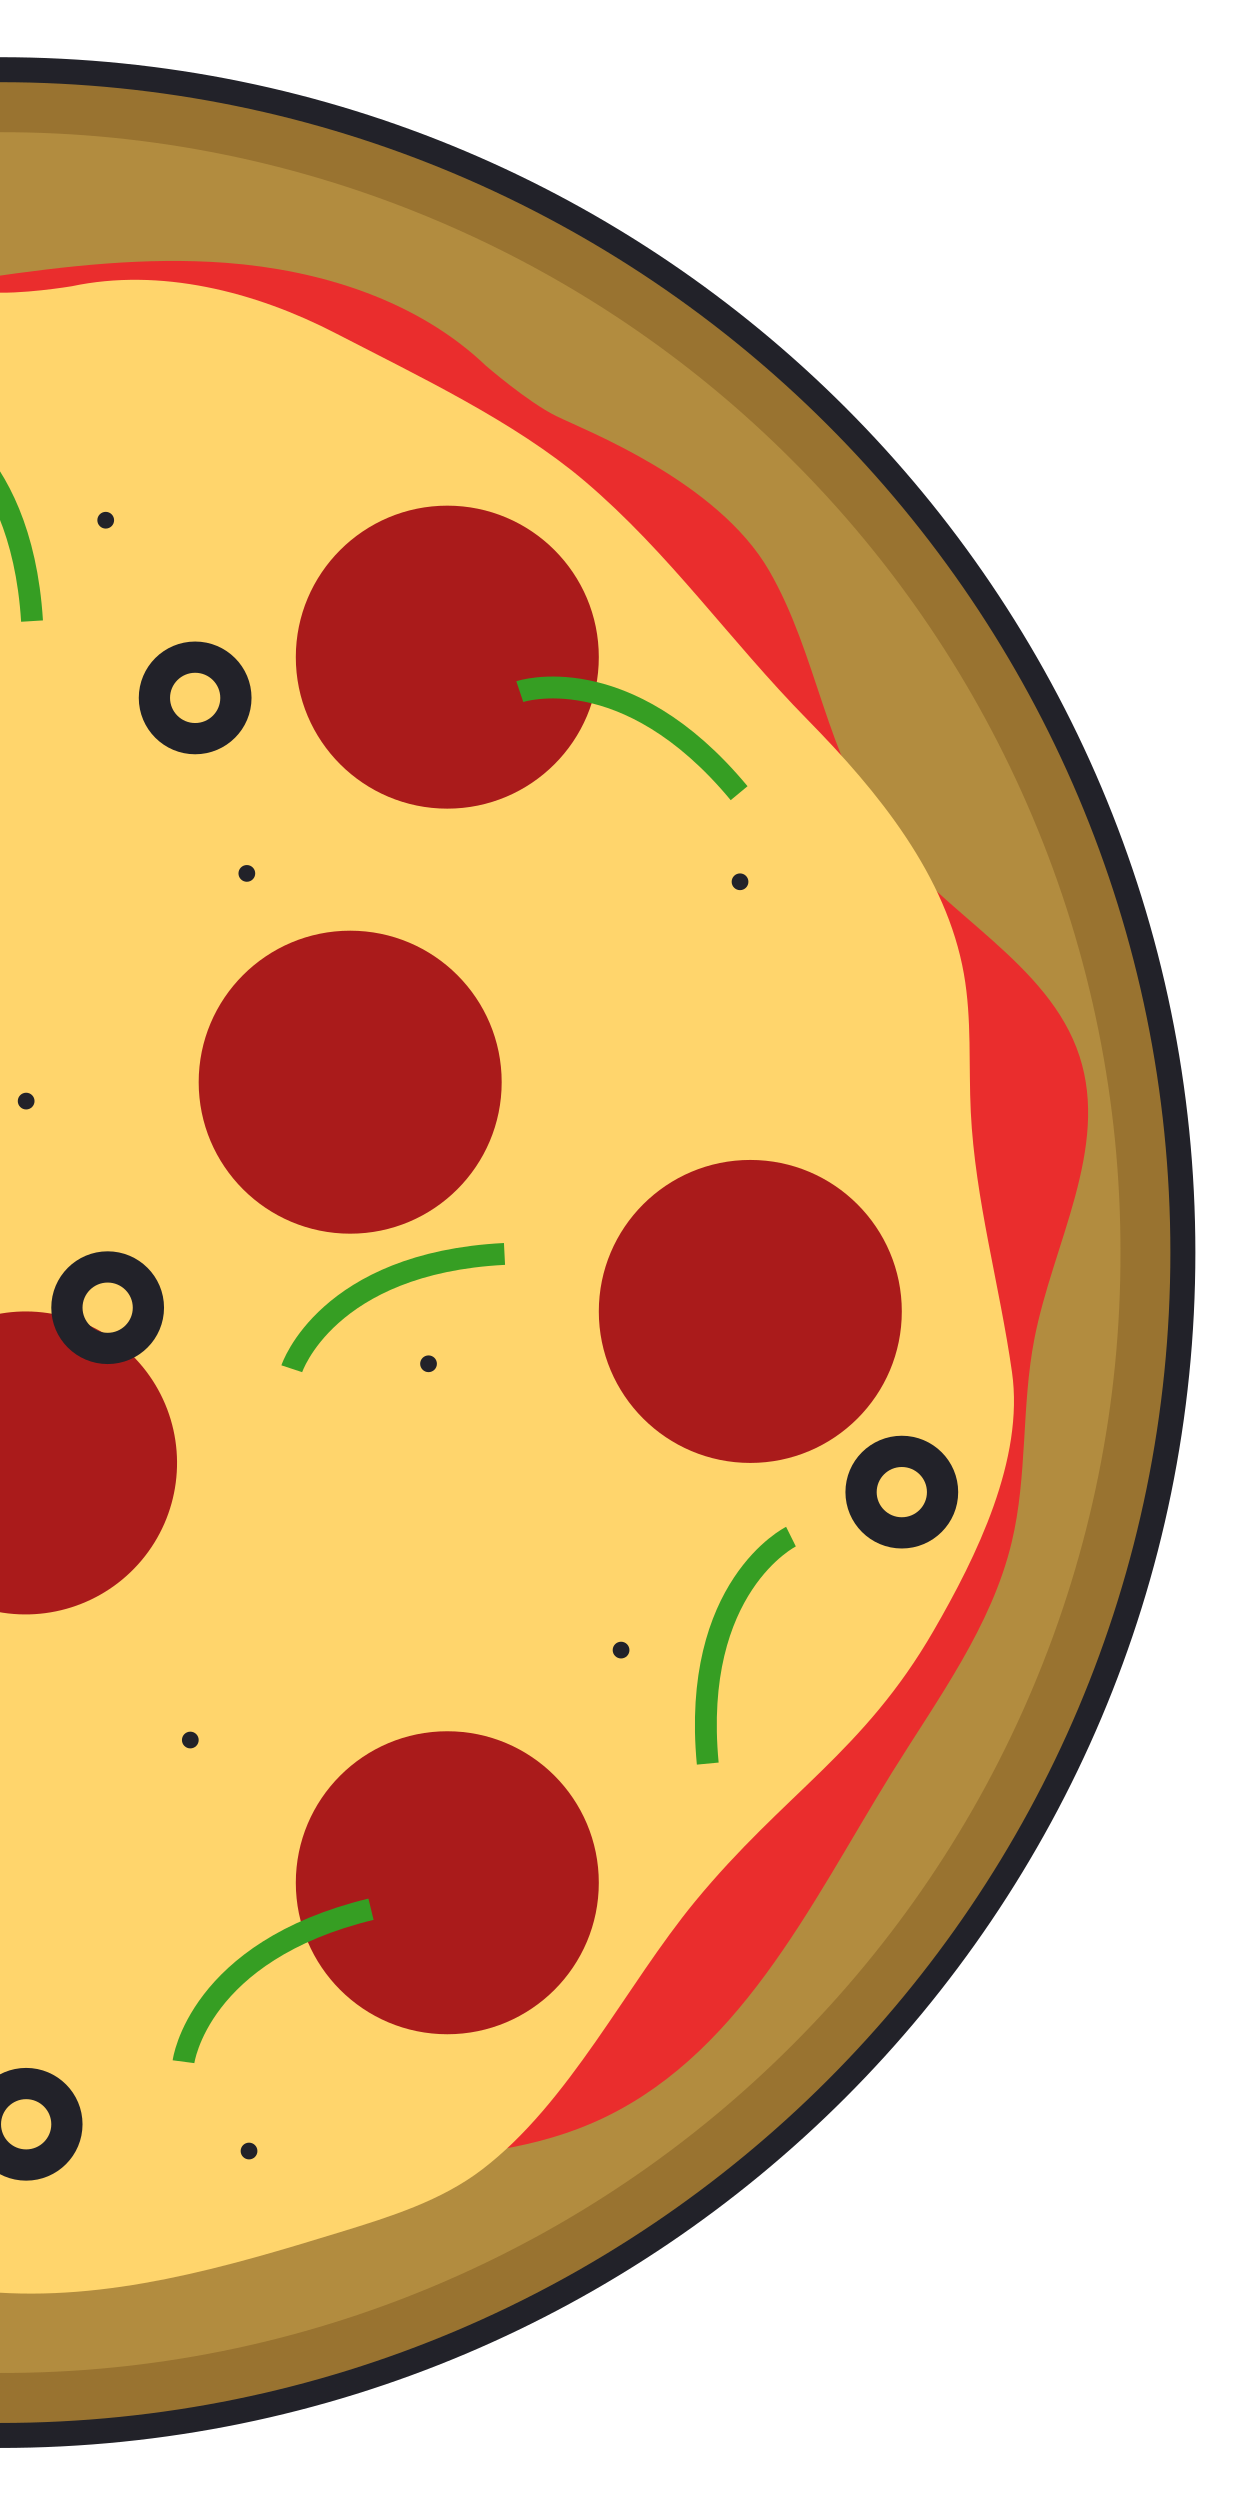
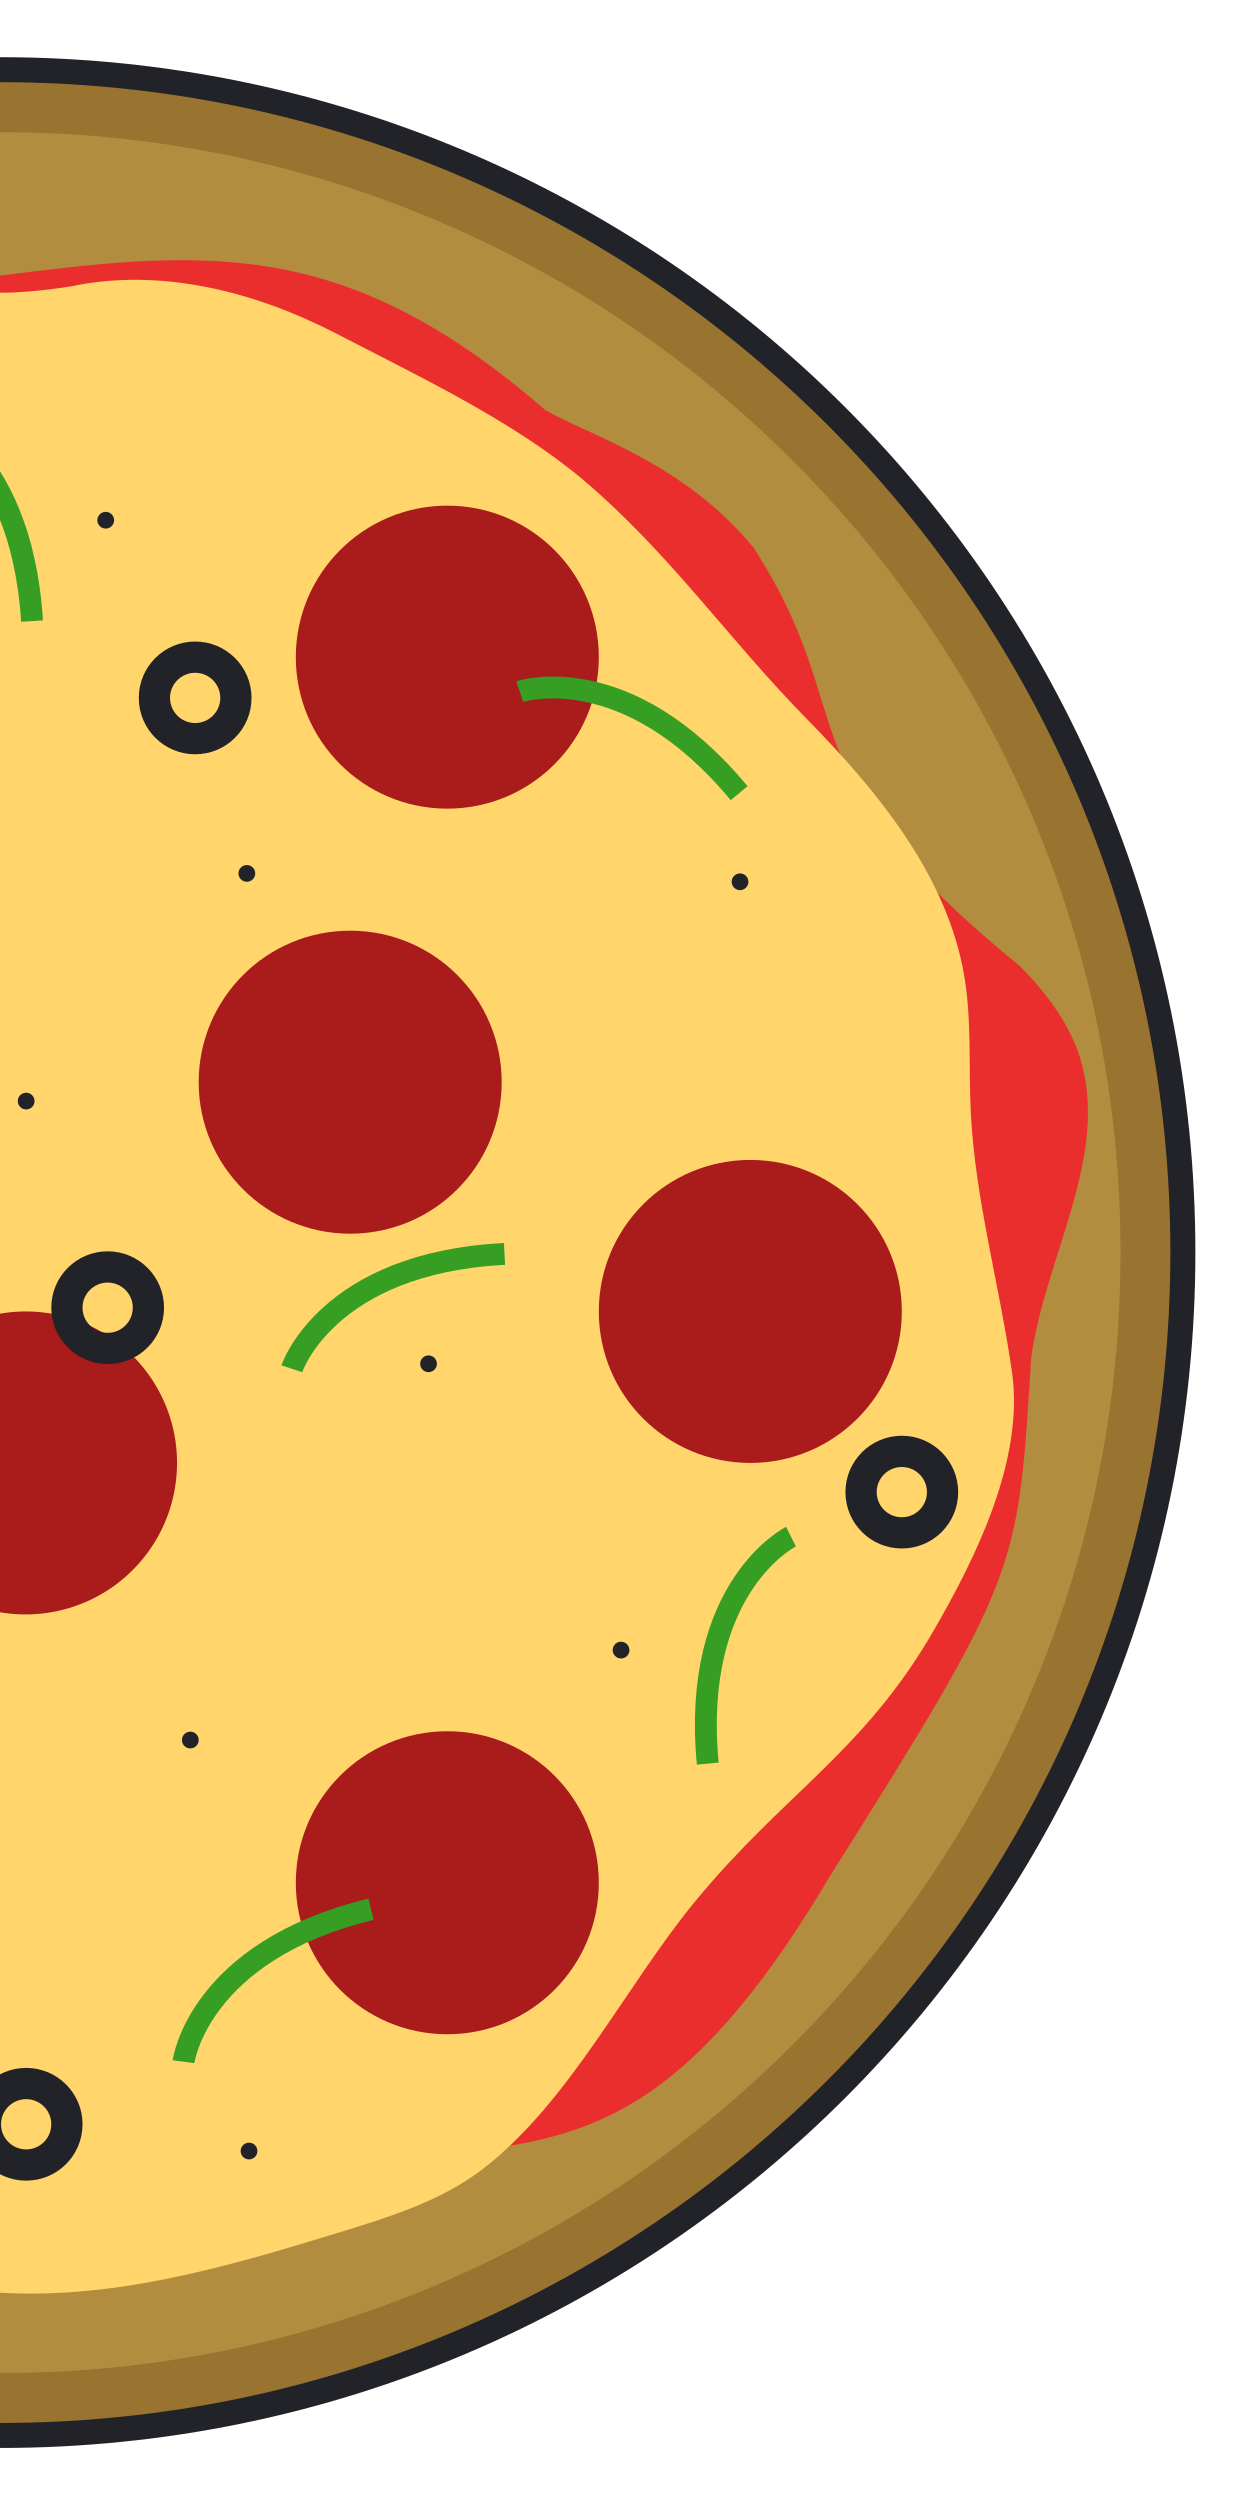
<svg xmlns="http://www.w3.org/2000/svg" width="400" height="800" viewBox="0 0 400 800">
-   <path d="M0,22.31c-1.42,0-2.84,0-4.25,0v757c1.41,0,2.83,0,4.25,0,209.05,0,378.52-169.47,378.52-378.52S209.05,22.31,0,22.31Z" fill="#b28c3f" />
-   <path d="M0,42.31A356.19,356.19,0,0,1,139.54,70.48a357.27,357.27,0,0,1,114,76.84,357.39,357.39,0,0,1,76.84,114,356.28,356.28,0,0,1,28.17,139.55,356.19,356.19,0,0,1-28.17,139.54,357.43,357.43,0,0,1-76.84,114,357.43,357.43,0,0,1-114,76.84A356.19,356.19,0,0,1,0,759.35H-6.48l-1-717H0m0-20c-1.42,0-26.08,0-27.49,0l1,757,26.46,0c209.05,0,378.52-169.47,378.52-378.52S209.05,22.31,0,22.31Z" fill="#997330" />
-   <path d="M-27.49,23.3q13.62-1,27.49-1c209.05,0,378.52,169.47,378.52,378.52S209.05,779.35,0,779.35c-3.25,0-6.49-.05-9.73-.13" fill="none" stroke="#222229" stroke-miterlimit="10" stroke-width="8" />
-   <path d="M345.43,337.94c-9.73-29.82-43.7-45.33-62.58-70.8-18.51-25-21.24-57.78-36.75-84.57-16.6-28.69-59.08-44.95-68.18-49.46S155.45,117,155.45,117c-21.71-20.73-52.66-30.61-83.21-32.9-25.53-1.91-51.11,1-76.49,4.7V729.6a99.22,99.22,0,0,0,13.39-4.19c14.67-5.78,27.52-15.15,42-21.3,43-18.25,95-6.18,138-24.57,47-20.12,70-69.88,96.27-112.29,14.72-23.71,31.91-46.85,38.34-73.75,5.09-21.27,3.08-43.58,7.24-65C336.89,398,355.08,367.5,345.43,337.94Z" fill="#ea2d2d" />
-   <path d="M323.84,439.1c-3.95-27.82-11.82-55.29-13.19-83.25-.72-14.76.37-29.61-2.21-44.24-5.55-31.36-27.22-58.07-50-81.27-25.07-25.5-44.18-53.33-71.48-76.5-22.41-19-53.32-33.6-79.44-47.14S51.1,85.63,22.9,91.61c0,0-16.8,2.78-26.51,1.87l-.64-.06V733.36c38.68,3.33,76.63-7.87,113.28-19.13,15.92-4.89,32.19-10,45.26-20,27.94-21.37,45.93-58.8,68.19-85.83,28.46-34.55,53.84-47.77,76.23-86.5C312.54,498,327.79,466.91,323.84,439.1Z" fill="#ffd56c" />
+   <path d="M0 22.31h-4.25v757H0c209.05 0 378.52-169.47 378.52-378.52S209.05 22.31 0 22.31z" fill="#b28c3f" />
+   <path d="M0 42.31a356.19 356.19 0 01139.54 28.17 357.27 357.27 0 01114 76.84 357.39 357.39 0 0176.84 114 356.28 356.28 0 0128.17 139.55 356.19 356.19 0 01-28.17 139.54 357.43 357.43 0 01-76.84 114 357.43 357.43 0 01-114 76.84A356.19 356.19 0 010 759.35h-6.48l-1-717H0m0-20h-27.49l1 757H-.03c209.05 0 378.52-169.47 378.52-378.52S209.05 22.31 0 22.31z" fill="#997330" />
+   <path d="M-27.49 23.3q13.62-1 27.49-1c209.05 0 378.52 169.47 378.52 378.52S209.05 779.35 0 779.35c-3.25 0-6.49-.05-9.73-.13" fill="none" stroke="#222229" stroke-miterlimit="10" stroke-width="8" />
+   <path d="M345.43 337.94c-3.38-10.46-10.84-20.6-19.1-28.79-77.57-63.24-49.89-79.38-85.23-133.94-22.69-27.56-53.16-36-66.76-44.09C109.12 74.44 63.89 80-4.25 88.76V729.6C146.13 650.89 183 739.75 265.89 599.86c61.05-96.79 59.78-97.56 64.07-165.24 4.37-32.48 25.61-65.15 15.47-96.68z" fill="#ea2d2d" />
+   <path d="M323.84 439.1c-3.95-27.82-11.82-55.29-13.19-83.25-.72-14.76.37-29.61-2.21-44.24-5.55-31.36-27.22-58.07-50-81.27-25.07-25.5-44.18-53.33-71.48-76.5-22.41-19-53.32-33.6-79.44-47.14S51.1 85.63 22.9 91.61c0 0-16.8 2.78-26.51 1.87l-.64-.06v639.94c38.68 3.33 76.63-7.87 113.28-19.13 15.92-4.89 32.19-10 45.26-20 27.94-21.37 45.93-58.8 68.19-85.83 28.46-34.55 53.84-47.77 76.23-86.5 13.83-23.9 29.08-54.99 25.13-82.8z" fill="#ffd56c" />
  <circle cx="143.14" cy="210.29" r="48.48" fill="#aa1b1b" />
  <circle cx="240.1" cy="419.66" r="48.48" fill="#aa1b1b" />
  <circle cx="143.14" cy="602.48" r="48.48" fill="#aa1b1b" />
  <circle cx="112.06" cy="346.3" r="48.48" fill="#aa1b1b" />
-   <path d="M8.37,419.66a48.16,48.16,0,0,0-12.62,1.67V515A48.48,48.48,0,1,0,8.37,419.66Z" fill="#aa1b1b" />
+   <path d="M8.37 419.66a48.16 48.16 0 00-12.62 1.67V515a48.48 48.48 0 1012.62-95.34z" fill="#aa1b1b" />
  <circle cx="33.83" cy="166.47" r="2.68" fill="#222229" />
  <circle cx="78.99" cy="279.49" r="2.68" fill="#222229" />
  <circle cx="236.81" cy="282.17" r="2.68" fill="#222229" />
  <circle cx="137.13" cy="436.41" r="2.68" fill="#222229" />
  <circle cx="198.74" cy="528.03" r="2.68" fill="#222229" />
  <circle cx="60.9" cy="556.81" r="2.68" fill="#222229" />
  <circle cx="79.69" cy="688.33" r="2.68" fill="#222229" />
-   <path d="M-27.27,131.1s34,10.77,37.52,67.65" fill="none" stroke="#369e23" stroke-miterlimit="10" stroke-width="7" />
-   <path d="M93.37,438s11.16-33.89,68.07-36.74" fill="none" stroke="#369e23" stroke-miterlimit="10" stroke-width="7" />
-   <path d="M58.72,659.75s4.64-35.38,60-48.8" fill="none" stroke="#369e23" stroke-miterlimit="10" stroke-width="7" />
-   <path d="M253.11,491.72s-32,15.89-26.63,72.63" fill="none" stroke="#369e23" stroke-miterlimit="10" stroke-width="7" />
-   <path d="M166.33,221.32s33.82-11.37,70.19,32.5" fill="none" stroke="#369e23" stroke-miterlimit="10" stroke-width="7" />
+   <path d="M-27.27 131.1s34 10.77 37.52 67.65M93.37 438s11.16-33.89 68.07-36.74M58.72 659.75s4.64-35.38 60-48.8M253.11 491.72s-32 15.89-26.63 72.63M166.33 221.32s33.82-11.37 70.19 32.5" fill="none" stroke="#369e23" stroke-miterlimit="10" stroke-width="7" />
  <circle cx="62.45" cy="223.33" r="13.04" fill="none" stroke="#222229" stroke-miterlimit="10" stroke-width="10" />
  <circle cx="8.37" cy="679.77" r="13.04" fill="none" stroke="#222229" stroke-miterlimit="10" stroke-width="10" />
  <circle cx="288.58" cy="477.48" r="13.04" fill="none" stroke="#222229" stroke-miterlimit="10" stroke-width="10" />
  <circle cx="8.37" cy="352.35" r="2.68" fill="#222229" />
  <circle cx="34.45" cy="418.46" r="13.04" fill="none" stroke="#222229" stroke-miterlimit="10" stroke-width="10" />
</svg>
